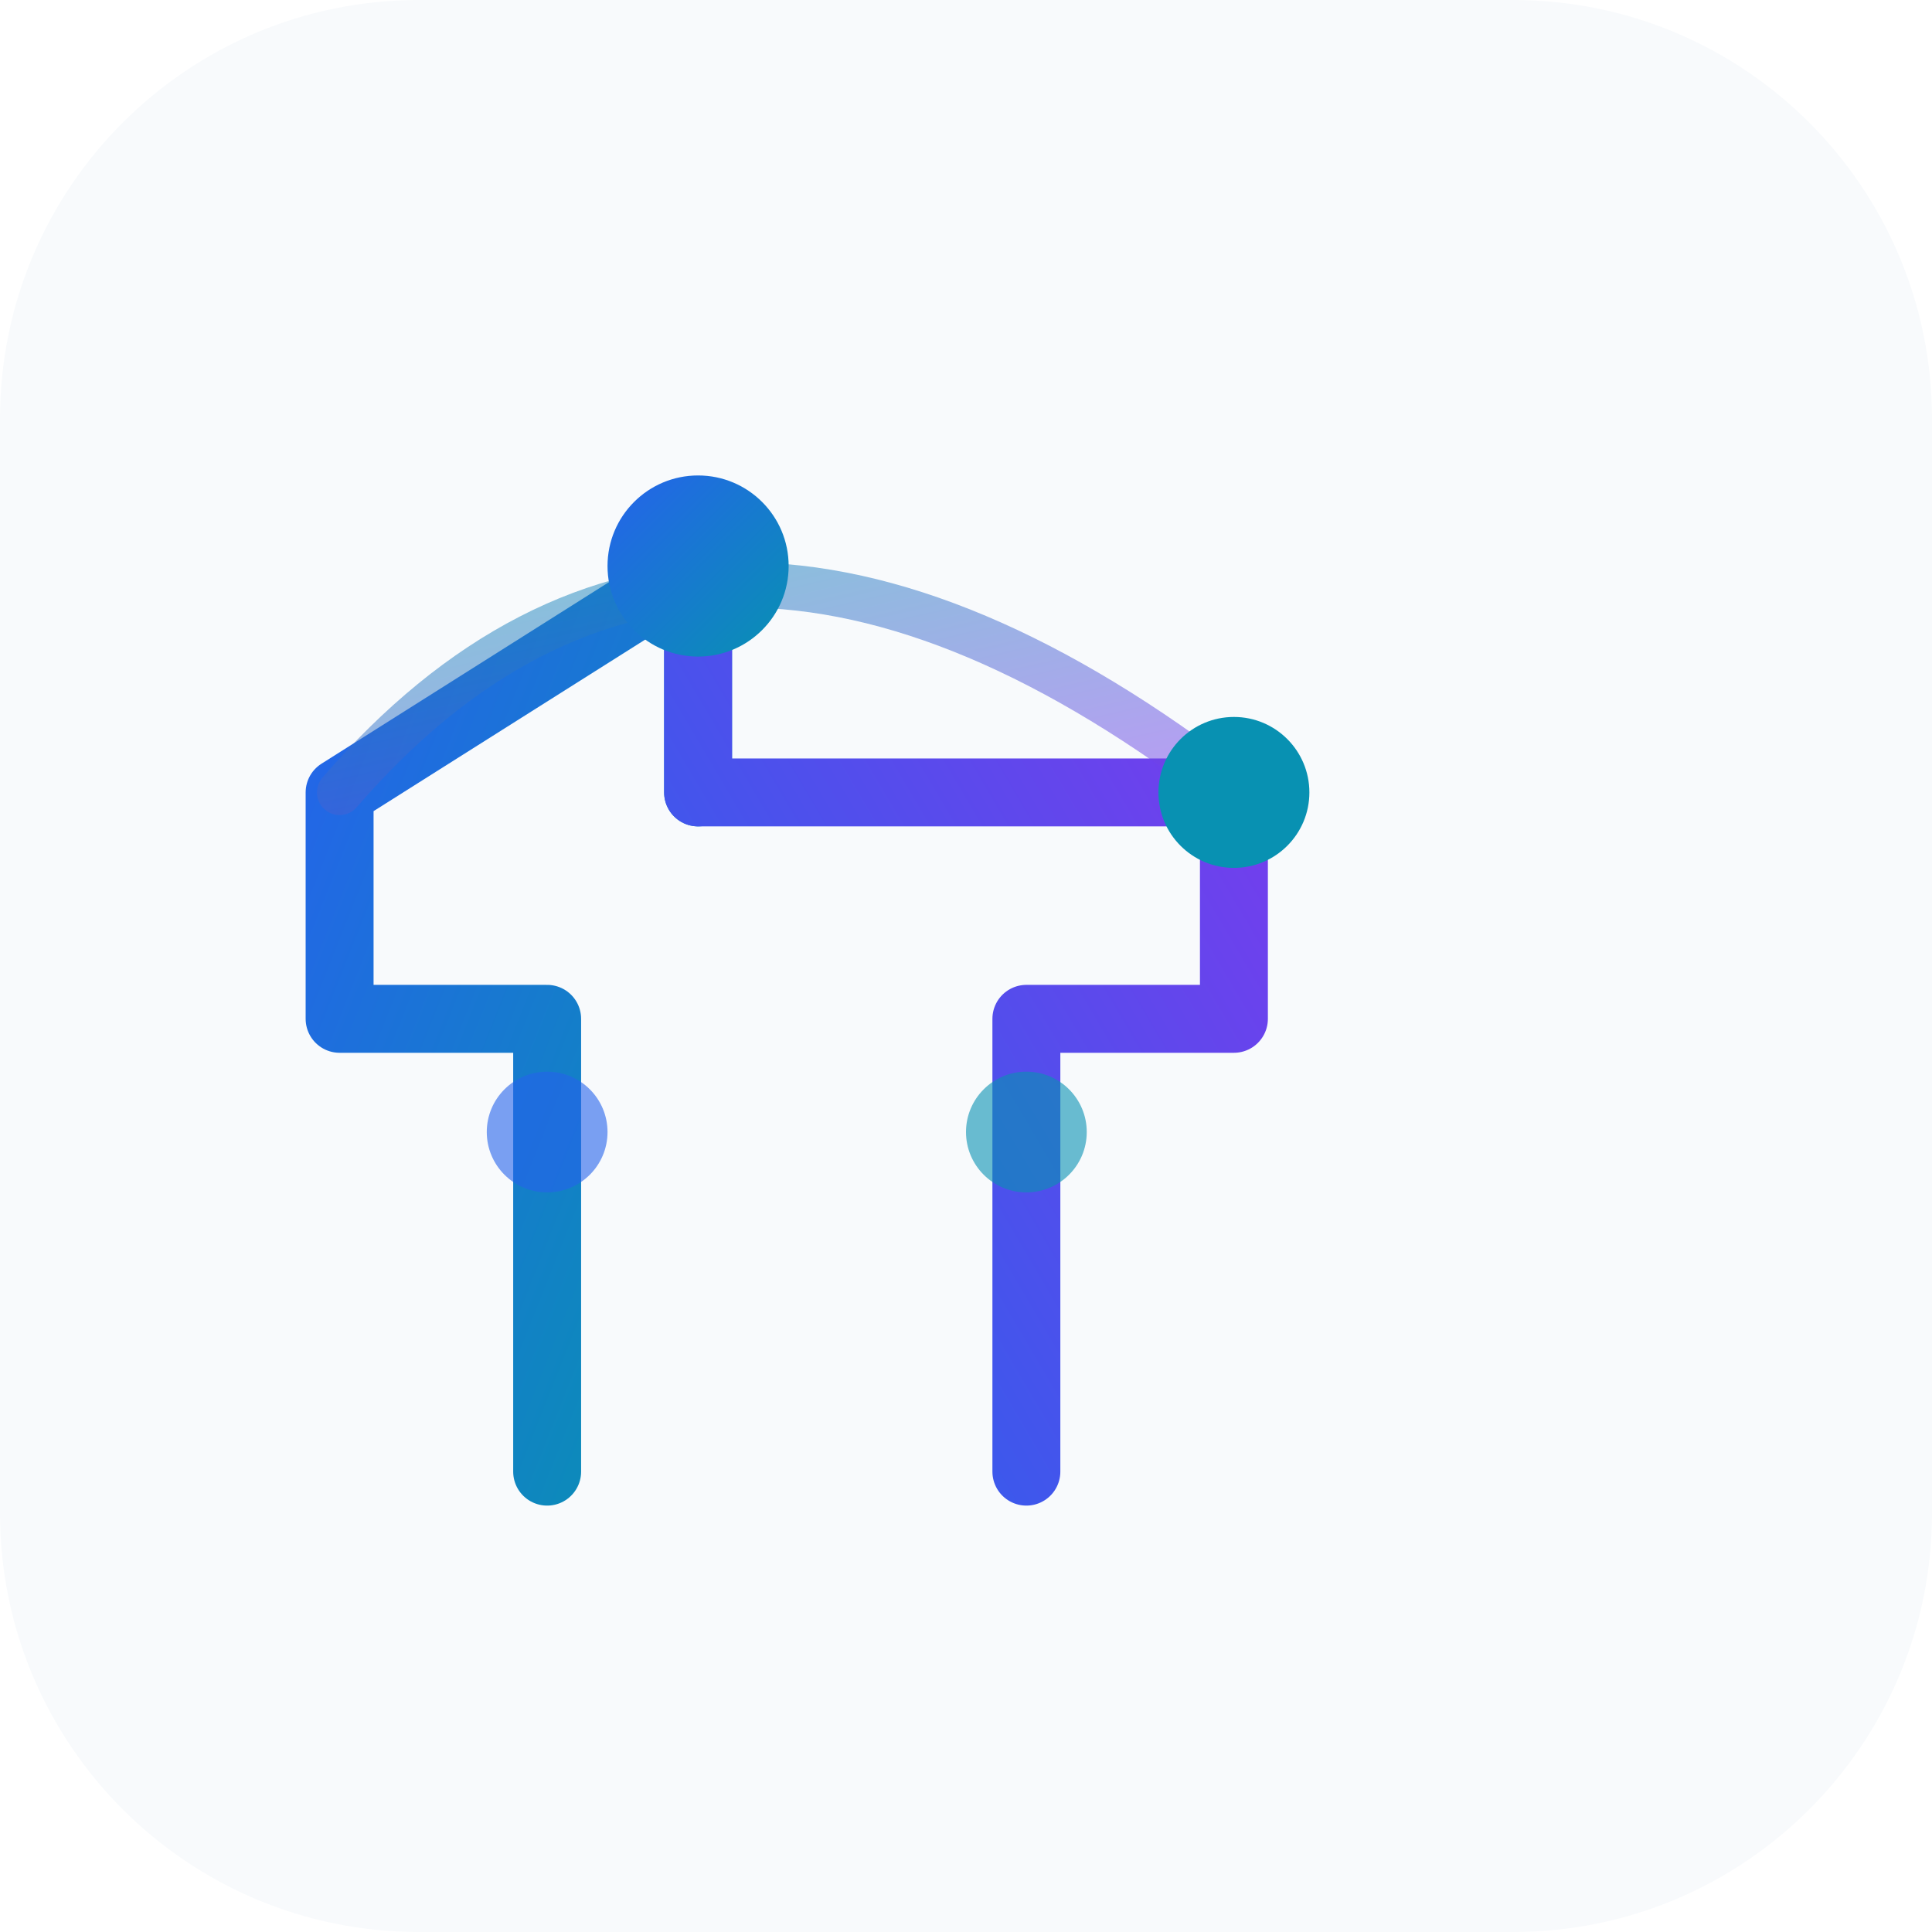
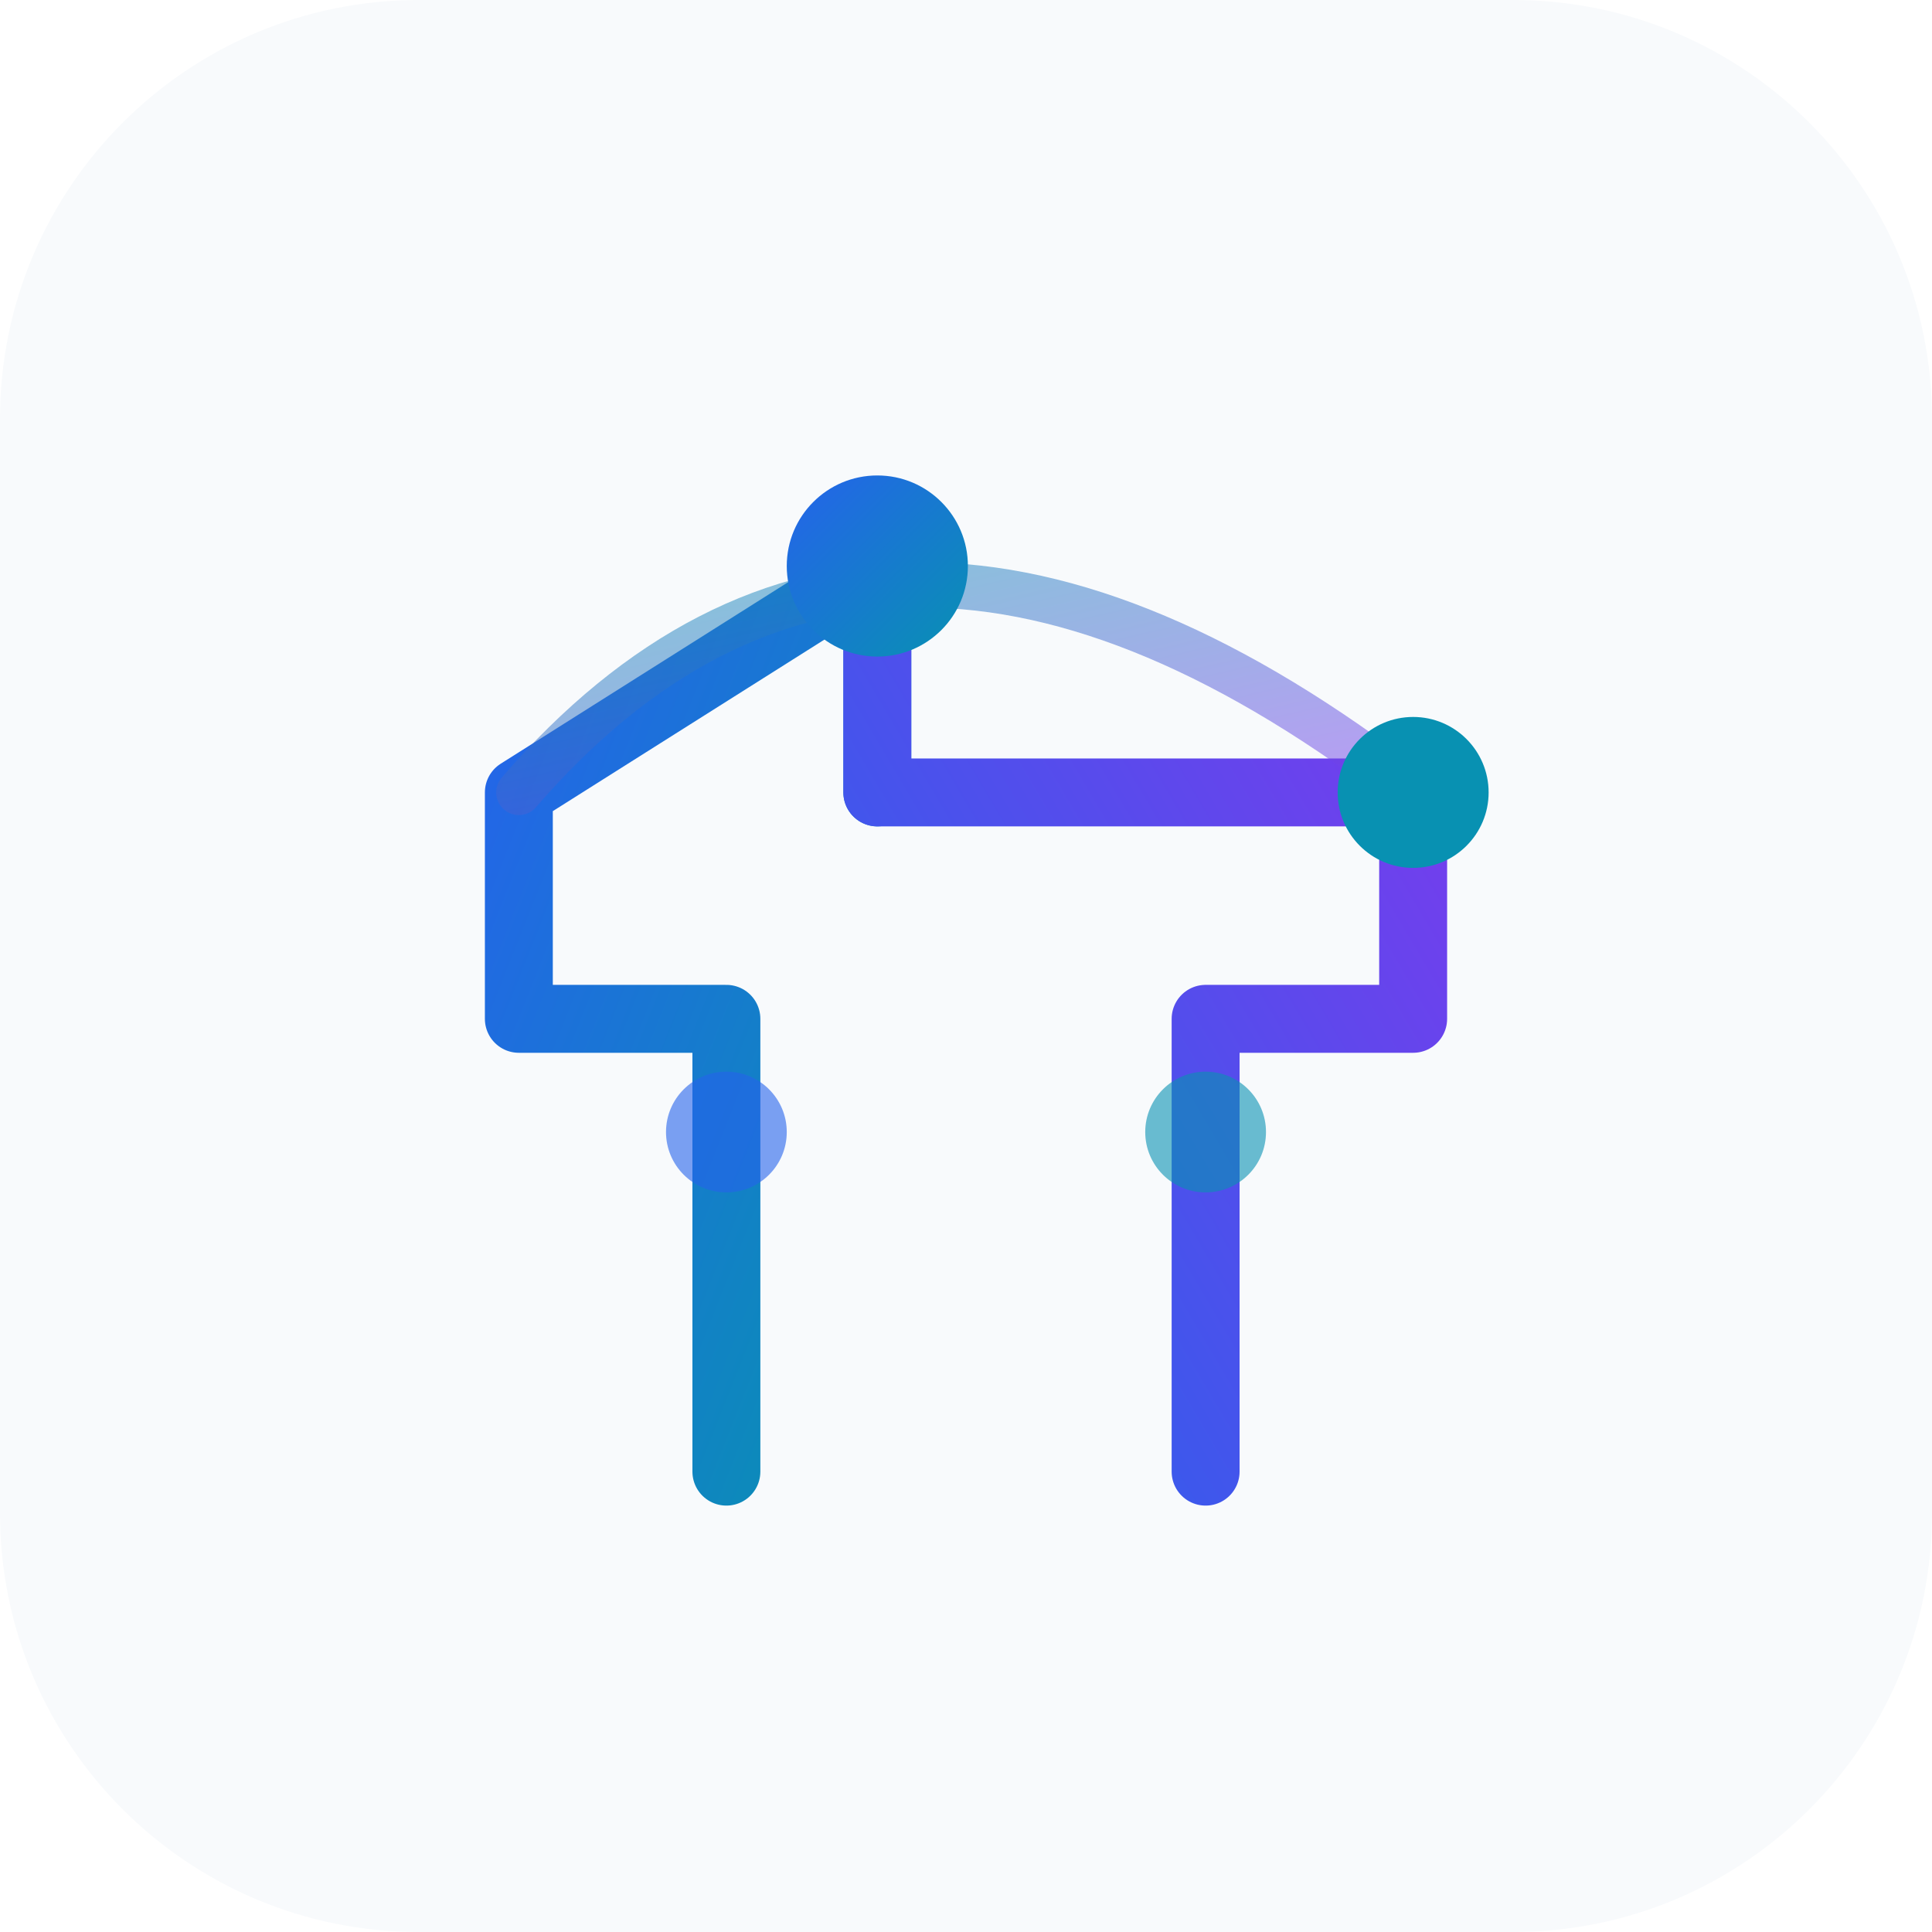
<svg xmlns="http://www.w3.org/2000/svg" width="1024" height="1024" viewBox="0 0 1024 1024">
  <defs>
    <linearGradient id="colorLeftL" x1="0%" y1="0%" x2="100%" y2="100%">
      <stop offset="0%" stop-color="#2563eb" />
      <stop offset="100%" stop-color="#0891b2" />
    </linearGradient>
    <linearGradient id="colorRightL" x1="100%" y1="0%" x2="0%" y2="100%">
      <stop offset="0%" stop-color="#7c3aed" />
      <stop offset="100%" stop-color="#2563eb" />
    </linearGradient>
    <linearGradient id="colorArcL" x1="0%" y1="0%" x2="100%" y2="100%">
      <stop offset="0%" stop-color="#0891b2" />
      <stop offset="100%" stop-color="#7c3aed" />
    </linearGradient>
    <rect id="bgL" width="1024" height="1024" rx="222" fill="#f8fafc" />
  </defs>
  <use href="#bgL" />
-   <path d="M 290 780 L 290 540 L 180 540 L 180 420 L 370 300 L 370 420" fill="none" stroke="url(#colorLeftL)" stroke-width="36" stroke-linejoin="round" stroke-linecap="round" />
-   <path d="M 370 300 L 370 420 L 654 420 L 654 540 L 544 540 L 544 780" fill="none" stroke="url(#colorRightL)" stroke-width="36" stroke-linejoin="round" stroke-linecap="round" />
-   <path d="M 180 420 Q 370 200 654 420" stroke="url(#colorArcL)" stroke-width="24" fill="none" stroke-linecap="round" opacity="0.5" />
-   <circle cx="370" cy="300" r="48" fill="url(#colorLeftL)" />
-   <circle cx="654" cy="420" r="40" fill="#0891b2" />
-   <circle cx="290" cy="600" r="32" fill="#2563eb" opacity="0.6" />
-   <circle cx="544" cy="600" r="32" fill="#0891b2" opacity="0.6" />
+   <path d="M 385 780 L 385 540 L 275 540 L 275 420 L 465 300 L 465 420" fill="none" stroke="url(#colorLeftL)" stroke-width="36" stroke-linejoin="round" stroke-linecap="round" />
+   <path d="M 465 300 L 465 420 L 749 420 L 749 540 L 639 540 L 639 780" fill="none" stroke="url(#colorRightL)" stroke-width="36" stroke-linejoin="round" stroke-linecap="round" />
+   <path d="M 275 420 Q 465 200 749 420" stroke="url(#colorArcL)" stroke-width="24" fill="none" stroke-linecap="round" opacity="0.5" />
+   <circle cx="465" cy="300" r="48" fill="url(#colorLeftL)" />
+   <circle cx="749" cy="420" r="40" fill="#0891b2" />
+   <circle cx="385" cy="600" r="32" fill="#2563eb" opacity="0.6" />
+   <circle cx="639" cy="600" r="32" fill="#0891b2" opacity="0.6" />
</svg>
